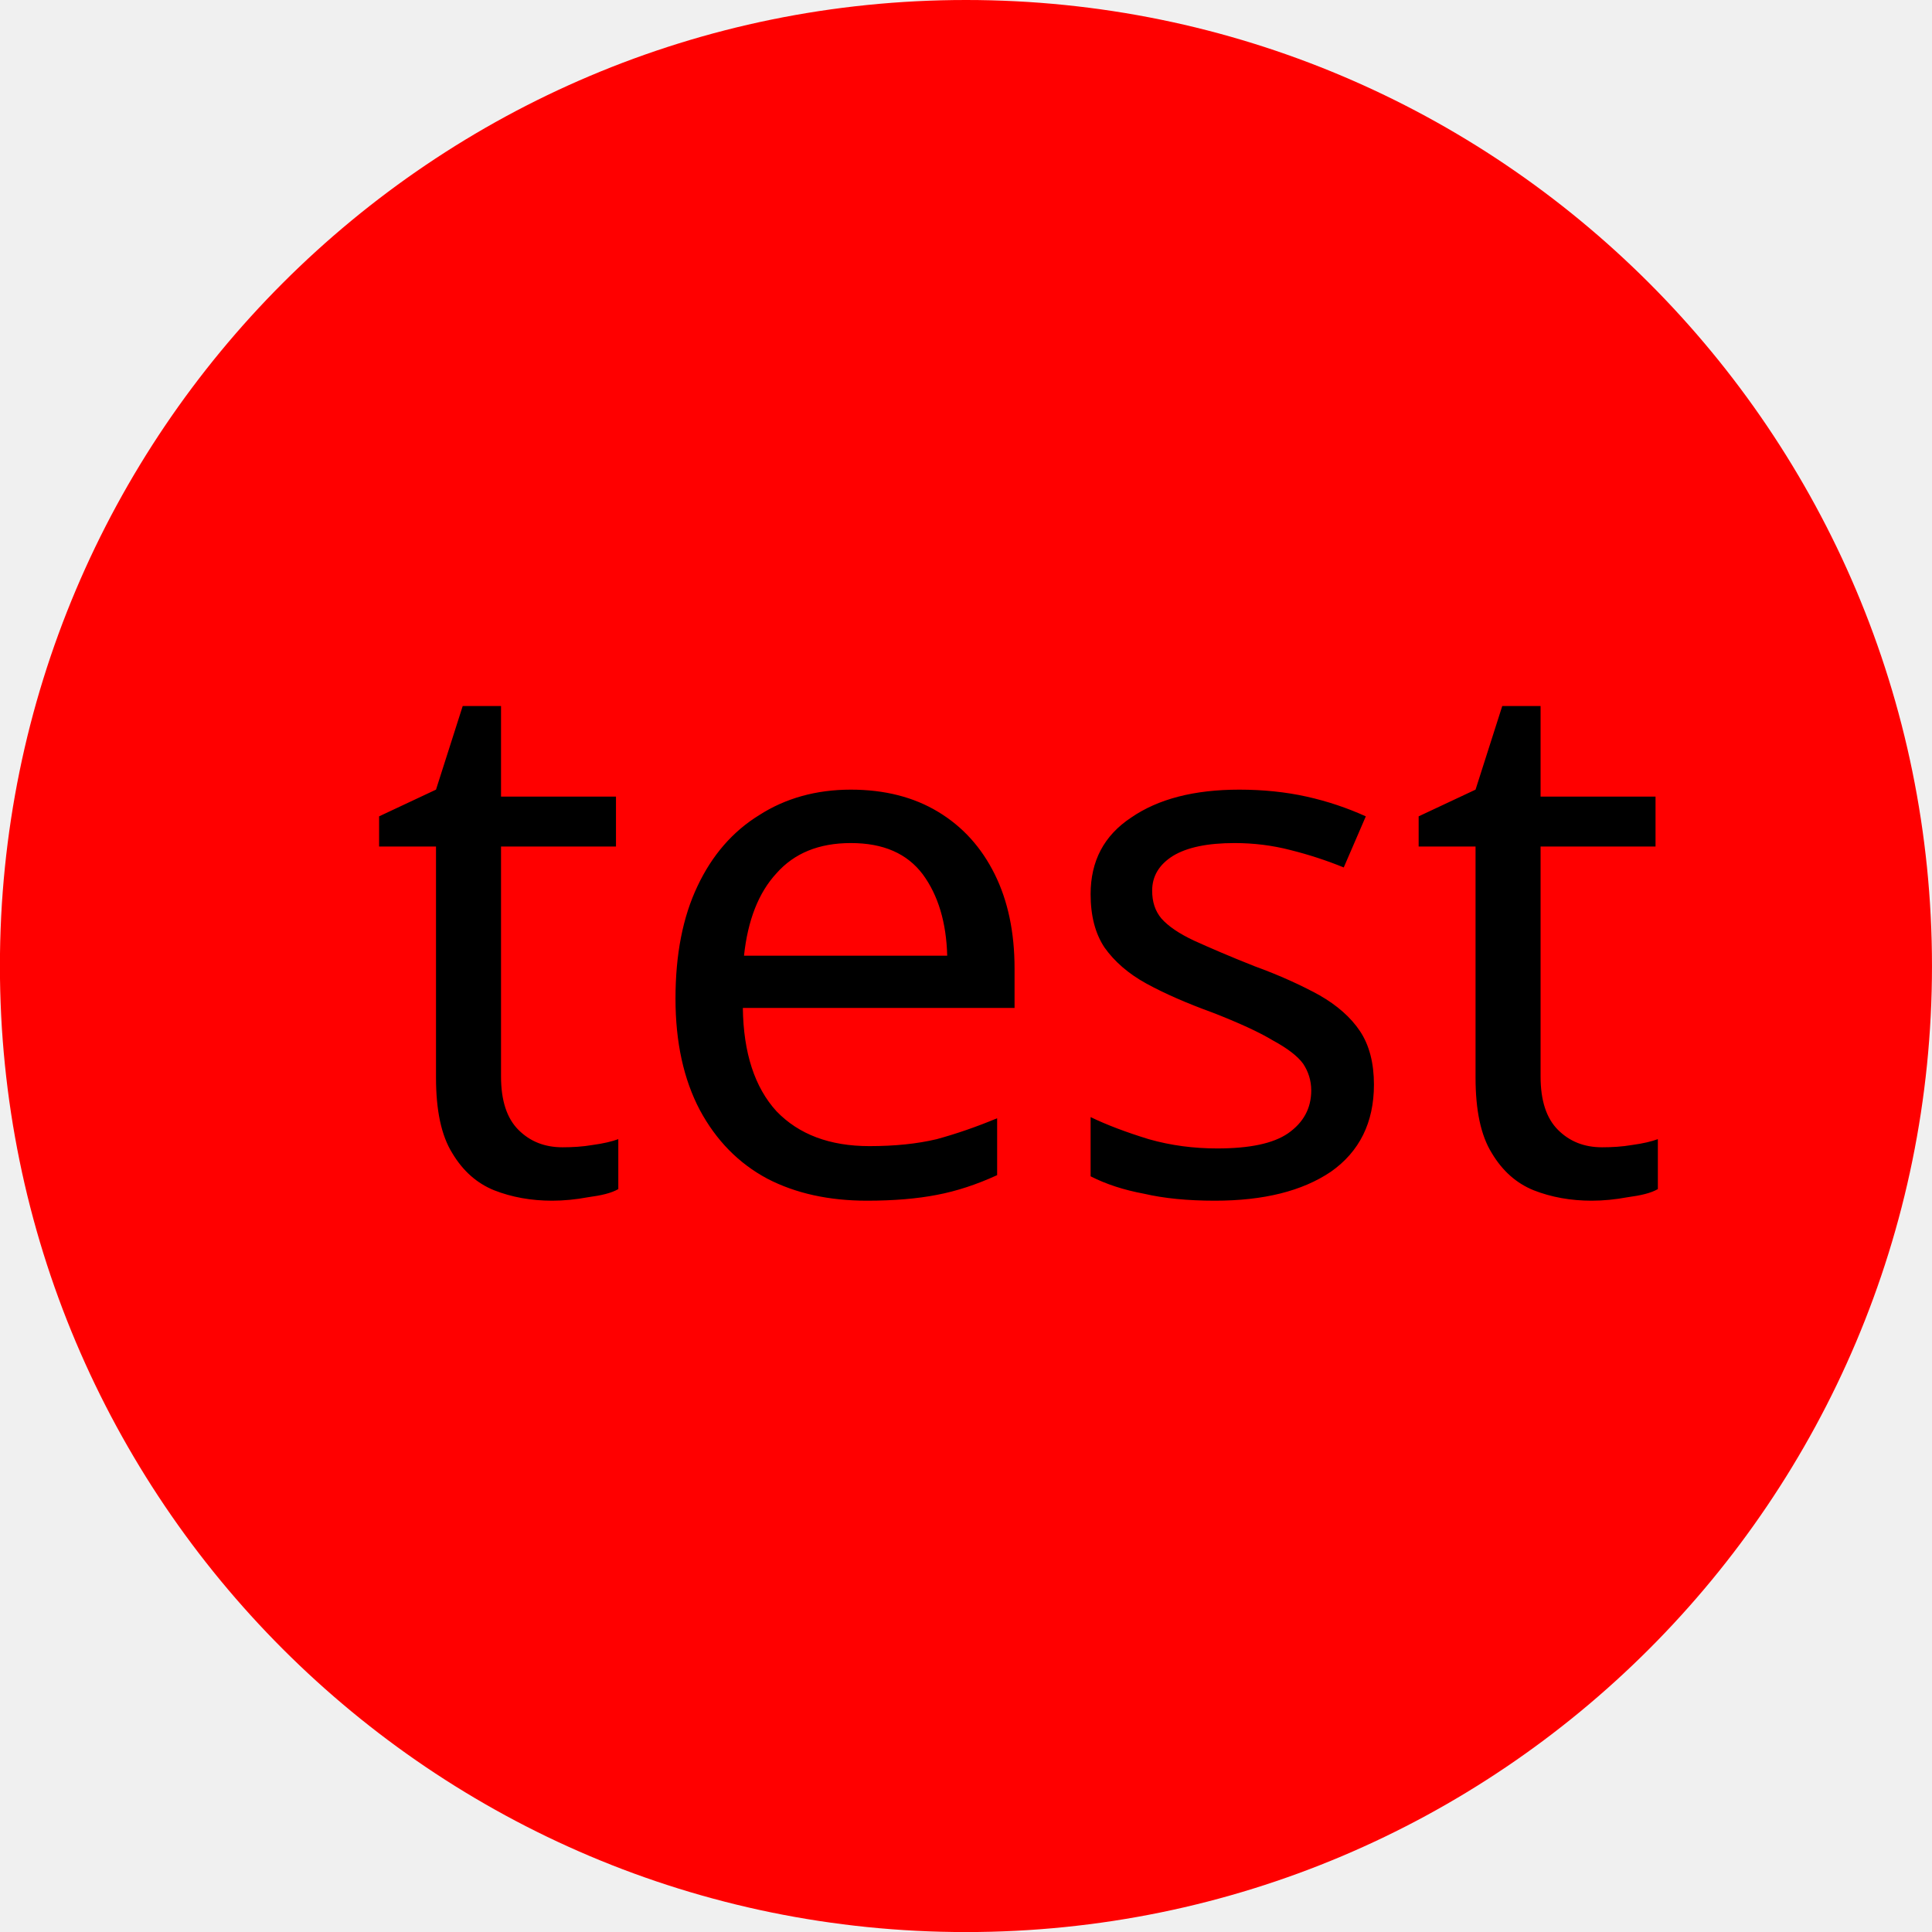
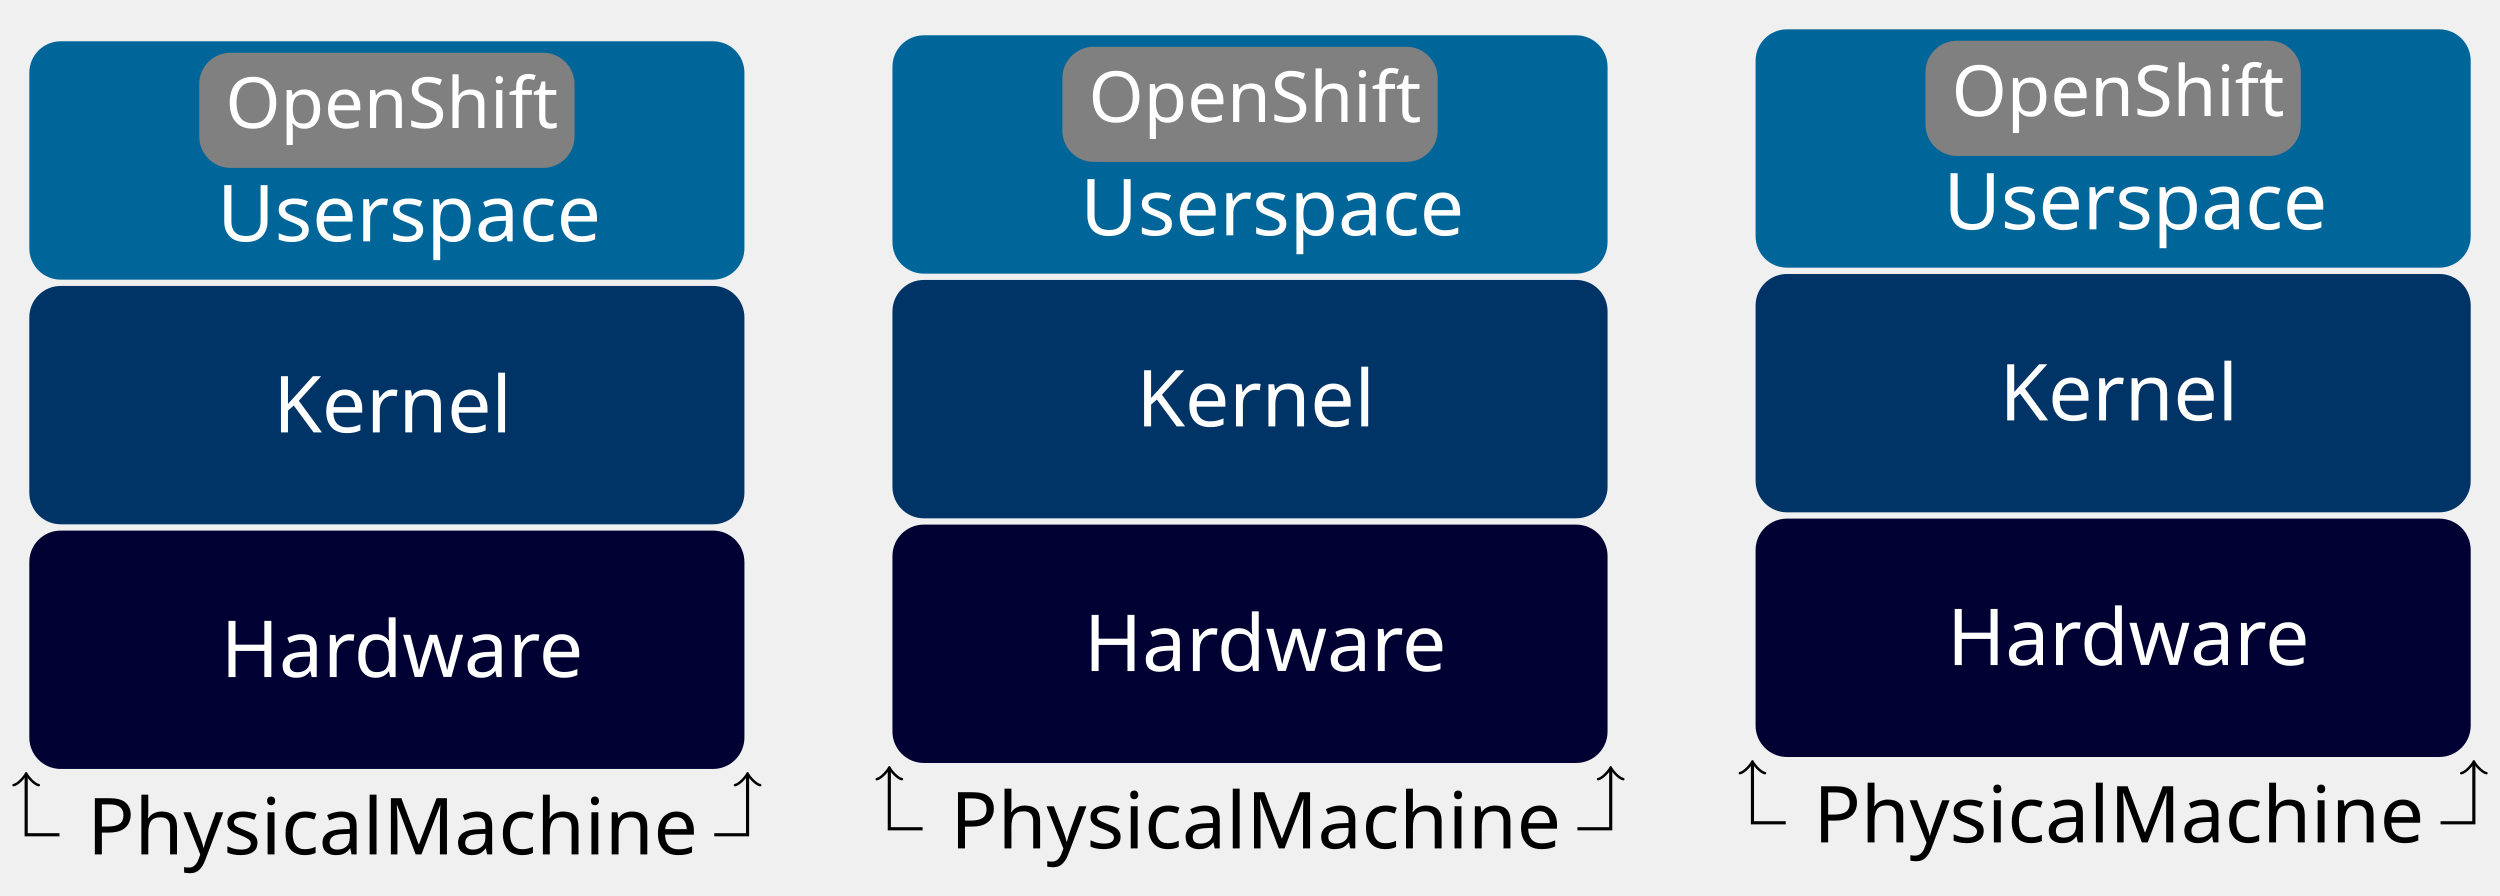
- <svg xmlns="http://www.w3.org/2000/svg" viewBox="0 0 34.663 34.663" height="34.663" width="34.663" xml:space="preserve" id="svg2" version="1.1">
+ <svg xmlns="http://www.w3.org/2000/svg" viewBox="0 0 422.823 151.512" height="151.512" width="422.823" xml:space="preserve" id="svg2" version="1.1">
  <defs id="defs6" />
-   <g transform="matrix(1.333333,0,0,-1.333333,0,34.66267)" id="g10">
-     <g transform="translate(12.998,12.998)" id="g12">
+   <g transform="matrix(1.333333,0,0,-1.333333,0,151.512)" id="g10">
+     <g transform="translate(49.073,61.487)" id="g12">
      <g id="g14">
        <g id="g16" />
        <g id="g18">
          <g id="g20">
            <g id="g22">
-               <path id="path24" style="fill:#ff0000;fill-opacity:1;fill-rule:nonzero;stroke:none" d="M 12.999,0 C 12.999,7.179 7.179,12.999 0,12.999 -7.179,12.999 -12.999,7.179 -12.999,0 c 0,-7.179 5.82,-12.999 12.999,-12.999 7.179,0 12.999,5.82 12.999,12.999 z" />
-             </g>
-             <g transform="translate(-8.053,-3.064)" id="g26">
-               <g id="g28">
-                 <g transform="translate(-4.945,-9.934)" id="g30">
-                   <text id="text34" style="font-variant:normal;font-weight:normal;font-size:9.963px;font-family:CMR10;-inkscape-font-specification:CMR10;writing-mode:lr-tb;fill:#000000;fill-opacity:1;fill-rule:nonzero;stroke:none" transform="matrix(1,0,0,-1,4.945,9.934)">
-                     <tspan id="tspan32" y="0" x="0 3.874 8.302 12.231">test</tspan>
-                   </text>
-                   <g transform="translate(4.945,9.934)" id="g36" />
-                 </g>
-               </g>
-               <g transform="translate(8.053,3.064)" id="g38" />
+               <g id="g24" />
+             </g>
+           </g>
+           <g id="g26">
+             <g id="g28">
+               <path id="path30" style="fill:#006699;fill-opacity:1;fill-rule:nonzero;stroke:none" d="m 41.37,46.911 h -82.74 c -2.201,0 -3.985,-1.784 -3.985,-3.985 V 20.659 c 0,-2.201 1.784,-3.985 3.985,-3.985 h 82.74 c 2.201,0 3.985,1.784 3.985,3.985 v 22.266 c 0,2.201 -1.784,3.985 -3.985,3.985 z" />
+             </g>
+             <g transform="translate(0,31.792)" id="g32">
+               <g id="g34" />
+               <g transform="translate(0,-31.792)" id="g36" />
+             </g>
+           </g>
+           <g id="g38">
+             <g transform="translate(-21.516,21.538)" id="g40">
+               <g id="g42">
+                 <g transform="translate(-27.557,-83.025)" id="g44">
+                   <text id="text48" style="font-variant:normal;font-weight:normal;font-size:9.963px;font-family:CMR10;-inkscape-font-specification:CMR10;writing-mode:lr-tb;fill:#ffffff;fill-opacity:1;fill-rule:nonzero;stroke:none" transform="matrix(1,0,0,-1,27.557,83.025)">
+                     <tspan id="tspan46" y="0" x="0 7.472 11.401 15.829 19.731 23.66 29.195 34.177 38.604">Userspace</tspan>
+                   </text>
+                   <g transform="translate(27.557,83.025)" id="g50" />
+                 </g>
+               </g>
+               <g transform="translate(21.516,-21.538)" id="g52" />
+             </g>
+           </g>
+           <g id="g54">
+             <g id="g56">
+               <path id="path58" style="fill:#003366;fill-opacity:1;fill-rule:nonzero;stroke:none" d="m 41.37,15.877 h -82.74 c -2.201,0 -3.985,-1.784 -3.985,-3.985 v -22.266 c 0,-2.201 1.784,-3.985 3.985,-3.985 h 82.74 c 2.201,0 3.985,1.784 3.985,3.985 v 22.266 c 0,2.201 -1.784,3.985 -3.985,3.985 z" />
+             </g>
+             <g transform="translate(-14.404,-2.701)" id="g60">
+               <g id="g62">
+                 <g transform="translate(-34.669,-58.786)" id="g64">
+                   <text id="text68" style="font-variant:normal;font-weight:normal;font-size:9.963px;font-family:CMR10;-inkscape-font-specification:CMR10;writing-mode:lr-tb;fill:#ffffff;fill-opacity:1;fill-rule:nonzero;stroke:none" transform="matrix(1,0,0,-1,34.669,58.786)">
+                     <tspan id="tspan66" y="0" x="0 7.749 12.176 16.079 21.614 26.041">Kernel</tspan>
+                   </text>
+                   <g transform="translate(34.669,58.786)" id="g70" />
+                 </g>
+               </g>
+               <g transform="translate(14.404,2.701)" id="g72" />
+             </g>
+           </g>
+           <g id="g74">
+             <g id="g76">
+               <path id="path78" style="fill:#000033;fill-opacity:1;fill-rule:nonzero;stroke:none" d="m 41.37,-15.156 h -82.74 c -2.201,0 -3.985,-1.784 -3.985,-3.985 V -41.408 c 0,-2.201 1.784,-3.985 3.985,-3.985 h 82.74 c 2.201,0 3.985,1.784 3.985,3.985 v 22.266 c 0,2.201 -1.784,3.985 -3.985,3.985 z" />
+             </g>
+             <g transform="translate(-21.06,-33.734)" id="g80">
+               <g id="g82">
+                 <g transform="translate(-28.013,-27.753)" id="g84">
+                   <text id="text88" style="font-variant:normal;font-weight:normal;font-size:9.963px;font-family:CMR10;-inkscape-font-specification:CMR10;writing-mode:lr-tb;fill:#ffffff;fill-opacity:1;fill-rule:nonzero;stroke:none" transform="matrix(1,0,0,-1,28.013,27.753)">
+                     <tspan id="tspan86" y="0" x="0 7.472 12.453 16.356 21.891 28.807 33.788 37.691">Hardware</tspan>
+                   </text>
+                   <g transform="translate(28.013,27.753)" id="g90" />
+                 </g>
+               </g>
+               <g transform="translate(21.06,33.734)" id="g92" />
+             </g>
+           </g>
+           <g id="g94">
+             <g id="g96">
+               <path id="path98" style="fill:#808080;fill-opacity:1;fill-rule:nonzero;stroke:none" d="m 19.816,45.459 h -39.632 c -2.201,0 -3.985,-1.784 -3.985,-3.985 v -6.641 c 0,-2.201 1.784,-3.985 3.985,-3.985 h 39.632 c 2.201,0 3.985,1.784 3.985,3.985 v 6.641 c 0,2.201 -1.784,3.985 -3.985,3.985 z" />
+             </g>
+             <g transform="translate(-20.48,35.911)" id="g100">
+               <g id="g102">
+                 <g transform="translate(-28.593,-97.398)" id="g104">
+                   <text id="text108" style="font-variant:normal;font-weight:normal;font-size:8.966px;font-family:CMR9;-inkscape-font-specification:CMR9;writing-mode:lr-tb;fill:#ffffff;fill-opacity:1;fill-rule:nonzero;stroke:none" transform="matrix(1,0,0,-1,28.593,97.398)">
+                     <tspan id="tspan106" y="0" x="0 7.168 12.548 16.638 21.758 26.878 31.997 34.557 37.373">OpenShift</tspan>
+                   </text>
+                   <g transform="translate(28.593,97.398)" id="g110" />
+                 </g>
+               </g>
+               <g transform="translate(20.48,-35.911)" id="g112" />
+             </g>
+           </g>
+           <g id="g114">
+             <g transform="translate(-38.01,-56.229)" id="g116">
+               <g id="g118">
+                 <g transform="translate(-11.063,-5.258)" id="g120">
+                   <text id="text124" style="font-variant:normal;font-weight:normal;font-size:9.963px;font-family:CMR10;-inkscape-font-specification:CMR10;writing-mode:lr-tb;fill:#000000;fill-opacity:1;fill-rule:nonzero;stroke:none" transform="matrix(1,0,0,-1,11.063,5.258)">
+                     <tspan id="tspan122" y="0" x="0 6.781 12.037 17.295 21.224 23.992 28.419 33.401 39.496 48.618 53.6 57.758 63.293 66.061 71.596">PhysicalMachine</tspan>
+                   </text>
+                   <g transform="translate(11.063,5.258)" id="g126" />
+                 </g>
+               </g>
+               <g transform="translate(38.01,56.229)" id="g128" />
+             </g>
+           </g>
+           <g id="g130">
+             <g id="g132">
+               <path id="path134" style="fill:none;stroke:#000000;stroke-width:0.399;stroke-linecap:butt;stroke-linejoin:miter;stroke-miterlimit:10;stroke-dasharray:none;stroke-opacity:1" d="m -41.531,-53.739 h -4.223 v 7.489" />
+               <g transform="rotate(90,0.248115,-46.00147)" id="g136">
+                 <g id="g138">
+                   <path id="path140" style="fill:none;stroke:#000000;stroke-width:0.319;stroke-linecap:round;stroke-linejoin:round;stroke-miterlimit:10;stroke-dasharray:none;stroke-opacity:1" d="M -1.196,1.594 C -1.096,0.996 0,0.1 0.299,0 0,-0.1 -1.096,-0.996 -1.196,-1.594" />
+                 </g>
+               </g>
+             </g>
+             <g id="g142">
+               <path id="path144" style="fill:none;stroke:#000000;stroke-width:0.399;stroke-linecap:butt;stroke-linejoin:miter;stroke-miterlimit:10;stroke-dasharray:none;stroke-opacity:1" d="m 41.531,-53.739 h 4.223 v 7.489" />
+               <g transform="rotate(90,46.00147,-0.248115)" id="g146">
+                 <g id="g148">
+                   <path id="path150" style="fill:none;stroke:#000000;stroke-width:0.319;stroke-linecap:round;stroke-linejoin:round;stroke-miterlimit:10;stroke-dasharray:none;stroke-opacity:1" d="M -1.196,1.594 C -1.096,0.996 0,0.1 0.299,0 0,-0.1 -1.096,-0.996 -1.196,-1.594" />
+                 </g>
+               </g>
+             </g>
+           </g>
+           <g id="g152">
+             <g transform="translate(-45.752,0.759)" id="g154">
+               <g transform="translate(45.752)" id="g156">
+                 <g transform="translate(-45.752)" id="g158" />
+               </g>
+               <g transform="translate(45.752,-0.759)" id="g160" />
+             </g>
+           </g>
+           <g id="g162">
+             <g transform="translate(109.486,0.759)" id="g164">
+               <g id="g166" />
+               <g transform="translate(-109.486,-0.759)" id="g168" />
+             </g>
+           </g>
+           <g id="g170">
+             <g id="g172">
+               <path id="path174" style="fill:#006699;fill-opacity:1;fill-rule:nonzero;stroke:none" d="m 150.856,47.67 h -82.74 c -2.201,0 -3.985,-1.784 -3.985,-3.985 V 21.418 c 0,-2.201 1.784,-3.985 3.985,-3.985 h 82.74 c 2.201,0 3.985,1.784 3.985,3.985 v 22.266 c 0,2.201 -1.784,3.985 -3.985,3.985 z" />
+             </g>
+             <g transform="translate(109.486,32.551)" id="g176">
+               <g id="g178" />
+               <g transform="translate(-109.486,-32.551)" id="g180" />
+             </g>
+           </g>
+           <g id="g182">
+             <g transform="translate(87.969,22.297)" id="g184">
+               <g id="g186">
+                 <g transform="translate(-137.042,-83.784)" id="g188">
+                   <text id="text192" style="font-variant:normal;font-weight:normal;font-size:9.963px;font-family:CMR10;-inkscape-font-specification:CMR10;writing-mode:lr-tb;fill:#ffffff;fill-opacity:1;fill-rule:nonzero;stroke:none" transform="matrix(1,0,0,-1,137.042,83.784)">
+                     <tspan id="tspan190" y="0" x="0 7.472 11.401 15.829 19.731 23.66 29.195 34.177 38.604">Userspace</tspan>
+                   </text>
+                   <g transform="translate(137.042,83.784)" id="g194" />
+                 </g>
+               </g>
+               <g transform="translate(-87.969,-22.297)" id="g196" />
+             </g>
+           </g>
+           <g id="g198">
+             <g id="g200">
+               <path id="path202" style="fill:#003366;fill-opacity:1;fill-rule:nonzero;stroke:none" d="m 150.856,16.636 h -82.74 c -2.201,0 -3.985,-1.784 -3.985,-3.985 V -9.615 c 0,-2.201 1.784,-3.985 3.985,-3.985 h 82.74 c 2.201,0 3.985,1.784 3.985,3.985 V 12.651 c 0,2.201 -1.784,3.985 -3.985,3.985 z" />
+             </g>
+             <g transform="translate(95.081,-1.941)" id="g204">
+               <g id="g206">
+                 <g transform="translate(-144.154,-59.546)" id="g208">
+                   <text id="text212" style="font-variant:normal;font-weight:normal;font-size:9.963px;font-family:CMR10;-inkscape-font-specification:CMR10;writing-mode:lr-tb;fill:#ffffff;fill-opacity:1;fill-rule:nonzero;stroke:none" transform="matrix(1,0,0,-1,144.154,59.546)">
+                     <tspan id="tspan210" y="0" x="0 7.749 12.176 16.079 21.614 26.041">Kernel</tspan>
+                   </text>
+                   <g transform="translate(144.154,59.546)" id="g214" />
+                 </g>
+               </g>
+               <g transform="translate(-95.081,1.941)" id="g216" />
+             </g>
+           </g>
+           <g id="g218">
+             <g id="g220">
+               <path id="path222" style="fill:#000033;fill-opacity:1;fill-rule:nonzero;stroke:none" d="m 150.856,-14.397 h -82.74 c -2.201,0 -3.985,-1.784 -3.985,-3.985 v -22.266 c 0,-2.201 1.784,-3.985 3.985,-3.985 h 82.74 c 2.201,0 3.985,1.784 3.985,3.985 v 22.266 c 0,2.201 -1.784,3.985 -3.985,3.985 z" />
+             </g>
+             <g transform="translate(88.426,-32.975)" id="g224">
+               <g id="g226">
+                 <g transform="translate(-137.499,-28.512)" id="g228">
+                   <text id="text232" style="font-variant:normal;font-weight:normal;font-size:9.963px;font-family:CMR10;-inkscape-font-specification:CMR10;writing-mode:lr-tb;fill:#ffffff;fill-opacity:1;fill-rule:nonzero;stroke:none" transform="matrix(1,0,0,-1,137.499,28.512)">
+                     <tspan id="tspan230" y="0" x="0 7.472 12.453 16.356 21.891 28.807 33.788 37.691">Hardware</tspan>
+                   </text>
+                   <g transform="translate(137.499,28.512)" id="g234" />
+                 </g>
+               </g>
+               <g transform="translate(-88.426,32.975)" id="g236" />
+             </g>
+           </g>
+           <g id="g238">
+             <g id="g240">
+               <path id="path242" style="fill:#808080;fill-opacity:1;fill-rule:nonzero;stroke:none" d="M 129.303,46.218 H 89.671 c -2.201,0 -3.985,-1.784 -3.985,-3.985 v -6.641 c 0,-2.201 1.784,-3.985 3.985,-3.985 h 39.632 c 2.201,0 3.985,1.784 3.985,3.985 v 6.641 c 0,2.201 -1.784,3.985 -3.985,3.985 z" />
+             </g>
+             <g transform="translate(89.005,36.67)" id="g244">
+               <g id="g246">
+                 <g transform="translate(-138.078,-98.157)" id="g248">
+                   <text id="text252" style="font-variant:normal;font-weight:normal;font-size:8.966px;font-family:CMR9;-inkscape-font-specification:CMR9;writing-mode:lr-tb;fill:#ffffff;fill-opacity:1;fill-rule:nonzero;stroke:none" transform="matrix(1,0,0,-1,138.078,98.157)">
+                     <tspan id="tspan250" y="0" x="0 7.168 12.548 16.647 21.758 26.878 31.997 34.557 37.373">OpenShift</tspan>
+                   </text>
+                   <g transform="translate(138.078,98.157)" id="g254" />
+                 </g>
+               </g>
+               <g transform="translate(-89.005,-36.67)" id="g256" />
+             </g>
+           </g>
+           <g id="g258">
+             <g transform="translate(71.475,-55.47)" id="g260">
+               <g id="g262">
+                 <g transform="translate(-120.548,-6.017)" id="g264">
+                   <text id="text268" style="font-variant:normal;font-weight:normal;font-size:9.963px;font-family:CMR10;-inkscape-font-specification:CMR10;writing-mode:lr-tb;fill:#000000;fill-opacity:1;fill-rule:nonzero;stroke:none" transform="matrix(1,0,0,-1,120.548,6.017)">
+                     <tspan id="tspan266" y="0" x="0 6.781 12.037 17.295 21.224 23.992 28.419 33.401 39.496 48.628 53.61 57.758 63.293 66.061 71.596">PhysicalMachine</tspan>
+                   </text>
+                   <g transform="translate(120.548,6.017)" id="g270" />
+                 </g>
+               </g>
+               <g transform="translate(-71.475,55.47)" id="g272" />
+             </g>
+           </g>
+           <g id="g274">
+             <g id="g276">
+               <path id="path278" style="fill:none;stroke:#000000;stroke-width:0.399;stroke-linecap:butt;stroke-linejoin:miter;stroke-miterlimit:10;stroke-dasharray:none;stroke-opacity:1" d="m 67.956,-52.98 h -4.223 v 7.489" />
+               <g transform="rotate(90,54.61192,9.121345)" id="g280">
+                 <g id="g282">
+                   <path id="path284" style="fill:none;stroke:#000000;stroke-width:0.319;stroke-linecap:round;stroke-linejoin:round;stroke-miterlimit:10;stroke-dasharray:none;stroke-opacity:1" d="M -1.196,1.594 C -1.096,0.996 0,0.1 0.299,0 0,-0.1 -1.096,-0.996 -1.196,-1.594" />
+                 </g>
+               </g>
+             </g>
+             <g id="g286">
+               <path id="path288" style="fill:none;stroke:#000000;stroke-width:0.399;stroke-linecap:butt;stroke-linejoin:miter;stroke-miterlimit:10;stroke-dasharray:none;stroke-opacity:1" d="m 151.017,-52.98 h 4.223 v 7.489" />
+               <g transform="rotate(90,100.3653,54.87471)" id="g290">
+                 <g id="g292">
+                   <path id="path294" style="fill:none;stroke:#000000;stroke-width:0.319;stroke-linecap:round;stroke-linejoin:round;stroke-miterlimit:10;stroke-dasharray:none;stroke-opacity:1" d="M -1.196,1.594 C -1.096,0.996 0,0.1 0.299,0 0,-0.1 -1.096,-0.996 -1.196,-1.594" />
+                 </g>
+               </g>
+             </g>
+           </g>
+           <g id="g296">
+             <g transform="translate(63.733,1.518)" id="g298">
+               <g transform="translate(45.753)" id="g300">
+                 <g transform="translate(-45.753)" id="g302" />
+               </g>
+               <g transform="translate(-63.733,-1.518)" id="g304" />
+             </g>
+           </g>
+           <g id="g306">
+             <g transform="translate(218.971,1.518)" id="g308">
+               <g id="g310" />
+               <g transform="translate(-218.971,-1.518)" id="g312" />
+             </g>
+           </g>
+           <g id="g314">
+             <g id="g316">
+               <path id="path318" style="fill:#006699;fill-opacity:1;fill-rule:nonzero;stroke:none" d="m 260.343,48.429 h -82.74 c -2.201,0 -3.985,-1.784 -3.985,-3.985 V 22.177 c 0,-2.201 1.784,-3.985 3.985,-3.985 h 82.74 c 2.201,0 3.985,1.784 3.985,3.985 v 22.266 c 0,2.201 -1.784,3.985 -3.985,3.985 z" />
+             </g>
+             <g transform="translate(218.971,33.31)" id="g320">
+               <g id="g322" />
+               <g transform="translate(-218.971,-33.31)" id="g324" />
+             </g>
+           </g>
+           <g id="g326">
+             <g transform="translate(197.454,23.056)" id="g328">
+               <g id="g330">
+                 <g transform="translate(-246.527,-84.543)" id="g332">
+                   <text id="text336" style="font-variant:normal;font-weight:normal;font-size:9.963px;font-family:CMR10;-inkscape-font-specification:CMR10;writing-mode:lr-tb;fill:#ffffff;fill-opacity:1;fill-rule:nonzero;stroke:none" transform="matrix(1,0,0,-1,246.527,84.543)">
+                     <tspan id="tspan334" y="0" x="0 7.472 11.401 15.829 19.731 23.66 29.195 34.177 38.604">Userspace</tspan>
+                   </text>
+                   <g transform="translate(246.527,84.543)" id="g338" />
+                 </g>
+               </g>
+               <g transform="translate(-197.454,-23.056)" id="g340" />
+             </g>
+           </g>
+           <g id="g342">
+             <g id="g344">
+               <path id="path346" style="fill:#003366;fill-opacity:1;fill-rule:nonzero;stroke:none" d="m 260.343,17.395 h -82.74 c -2.201,0 -3.985,-1.784 -3.985,-3.985 V -8.856 c 0,-2.201 1.784,-3.985 3.985,-3.985 h 82.74 c 2.201,0 3.985,1.784 3.985,3.985 v 22.266 c 0,2.201 -1.784,3.985 -3.985,3.985 z" />
+             </g>
+             <g transform="translate(204.566,-1.182)" id="g348">
+               <g id="g350">
+                 <g transform="translate(-253.639,-60.305)" id="g352">
+                   <text id="text356" style="font-variant:normal;font-weight:normal;font-size:9.963px;font-family:CMR10;-inkscape-font-specification:CMR10;writing-mode:lr-tb;fill:#ffffff;fill-opacity:1;fill-rule:nonzero;stroke:none" transform="matrix(1,0,0,-1,253.639,60.305)">
+                     <tspan id="tspan354" y="0" x="0 7.749 12.176 16.079 21.614 26.041">Kernel</tspan>
+                   </text>
+                   <g transform="translate(253.639,60.305)" id="g358" />
+                 </g>
+               </g>
+               <g transform="translate(-204.566,1.182)" id="g360" />
+             </g>
+           </g>
+           <g id="g362">
+             <g id="g364">
+               <path id="path366" style="fill:#000033;fill-opacity:1;fill-rule:nonzero;stroke:none" d="m 260.343,-13.638 h -82.74 c -2.201,0 -3.985,-1.784 -3.985,-3.985 v -22.266 c 0,-2.201 1.784,-3.985 3.985,-3.985 h 82.74 c 2.201,0 3.985,1.784 3.985,3.985 v 22.266 c 0,2.201 -1.784,3.985 -3.985,3.985 z" />
+             </g>
+             <g transform="translate(197.911,-32.216)" id="g368">
+               <g id="g370">
+                 <g transform="translate(-246.984,-29.271)" id="g372">
+                   <text id="text376" style="font-variant:normal;font-weight:normal;font-size:9.963px;font-family:CMR10;-inkscape-font-specification:CMR10;writing-mode:lr-tb;fill:#ffffff;fill-opacity:1;fill-rule:nonzero;stroke:none" transform="matrix(1,0,0,-1,246.984,29.271)">
+                     <tspan id="tspan374" y="0" x="0 7.472 12.453 16.356 21.891 28.807 33.788 37.691">Hardware</tspan>
+                   </text>
+                   <g transform="translate(246.984,29.271)" id="g378" />
+                 </g>
+               </g>
+               <g transform="translate(-197.911,32.216)" id="g380" />
+             </g>
+           </g>
+           <g id="g382">
+             <g id="g384">
+               <path id="path386" style="fill:#808080;fill-opacity:1;fill-rule:nonzero;stroke:none" d="m 238.789,46.977 h -39.632 c -2.201,0 -3.985,-1.784 -3.985,-3.985 v -6.641 c 0,-2.201 1.784,-3.985 3.985,-3.985 h 39.632 c 2.201,0 3.985,1.784 3.985,3.985 v 6.641 c 0,2.201 -1.784,3.985 -3.985,3.985 z" />
+             </g>
+             <g transform="translate(198.49,37.429)" id="g388">
+               <g id="g390">
+                 <g transform="translate(-247.563,-98.916)" id="g392">
+                   <text id="text396" style="font-variant:normal;font-weight:normal;font-size:8.966px;font-family:CMR9;-inkscape-font-specification:CMR9;writing-mode:lr-tb;fill:#ffffff;fill-opacity:1;fill-rule:nonzero;stroke:none" transform="matrix(1,0,0,-1,247.563,98.916)">
+                     <tspan id="tspan394" y="0" x="0 7.168 12.548 16.647 21.767 26.878 31.997 34.557 37.382">OpenShift</tspan>
+                   </text>
+                   <g transform="translate(247.563,98.916)" id="g398" />
+                 </g>
+               </g>
+               <g transform="translate(-198.49,-37.429)" id="g400" />
+             </g>
+           </g>
+           <g id="g402">
+             <g transform="translate(180.96,-54.711)" id="g404">
+               <g id="g406">
+                 <g transform="translate(-230.033,-6.776)" id="g408">
+                   <text id="text412" style="font-variant:normal;font-weight:normal;font-size:9.963px;font-family:CMR10;-inkscape-font-specification:CMR10;writing-mode:lr-tb;fill:#000000;fill-opacity:1;fill-rule:nonzero;stroke:none" transform="matrix(1,0,0,-1,230.033,6.776)">
+                     <tspan id="tspan410" y="0" x="0 6.781 12.037 17.295 21.224 23.992 28.419 33.401 39.496 48.628 53.61 57.758 63.293 66.061 71.596">PhysicalMachine</tspan>
+                   </text>
+                   <g transform="translate(230.033,6.776)" id="g414" />
+                 </g>
+               </g>
+               <g transform="translate(-180.96,54.711)" id="g416" />
+             </g>
+           </g>
+           <g id="g418">
+             <g id="g420">
+               <path id="path422" style="fill:none;stroke:#000000;stroke-width:0.399;stroke-linecap:butt;stroke-linejoin:miter;stroke-miterlimit:10;stroke-dasharray:none;stroke-opacity:1" d="m 177.443,-52.221 h -4.223 v 7.489" />
+               <g transform="rotate(90,108.9757,64.24418)" id="g424">
+                 <g id="g426">
+                   <path id="path428" style="fill:none;stroke:#000000;stroke-width:0.319;stroke-linecap:round;stroke-linejoin:round;stroke-miterlimit:10;stroke-dasharray:none;stroke-opacity:1" d="M -1.196,1.594 C -1.096,0.996 0,0.1 0.299,0 0,-0.1 -1.096,-0.996 -1.196,-1.594" />
+                 </g>
+               </g>
+             </g>
+             <g id="g430">
+               <path id="path432" style="fill:none;stroke:#000000;stroke-width:0.399;stroke-linecap:butt;stroke-linejoin:miter;stroke-miterlimit:10;stroke-dasharray:none;stroke-opacity:1" d="m 260.504,-52.221 h 4.223 v 7.489" />
+               <g transform="rotate(90,154.7291,109.9976)" id="g434">
+                 <g id="g436">
+                   <path id="path438" style="fill:none;stroke:#000000;stroke-width:0.319;stroke-linecap:round;stroke-linejoin:round;stroke-miterlimit:10;stroke-dasharray:none;stroke-opacity:1" d="M -1.196,1.594 C -1.096,0.996 0,0.1 0.299,0 0,-0.1 -1.096,-0.996 -1.196,-1.594" />
+                 </g>
+               </g>
+             </g>
+           </g>
+           <g id="g440">
+             <g transform="translate(173.218,2.277)" id="g442">
+               <g transform="translate(45.753)" id="g444">
+                 <g transform="translate(-45.753)" id="g446" />
+               </g>
+               <g transform="translate(-173.218,-2.277)" id="g448" />
            </g>
          </g>
        </g>
      </g>
    </g>
  </g>
</svg>
